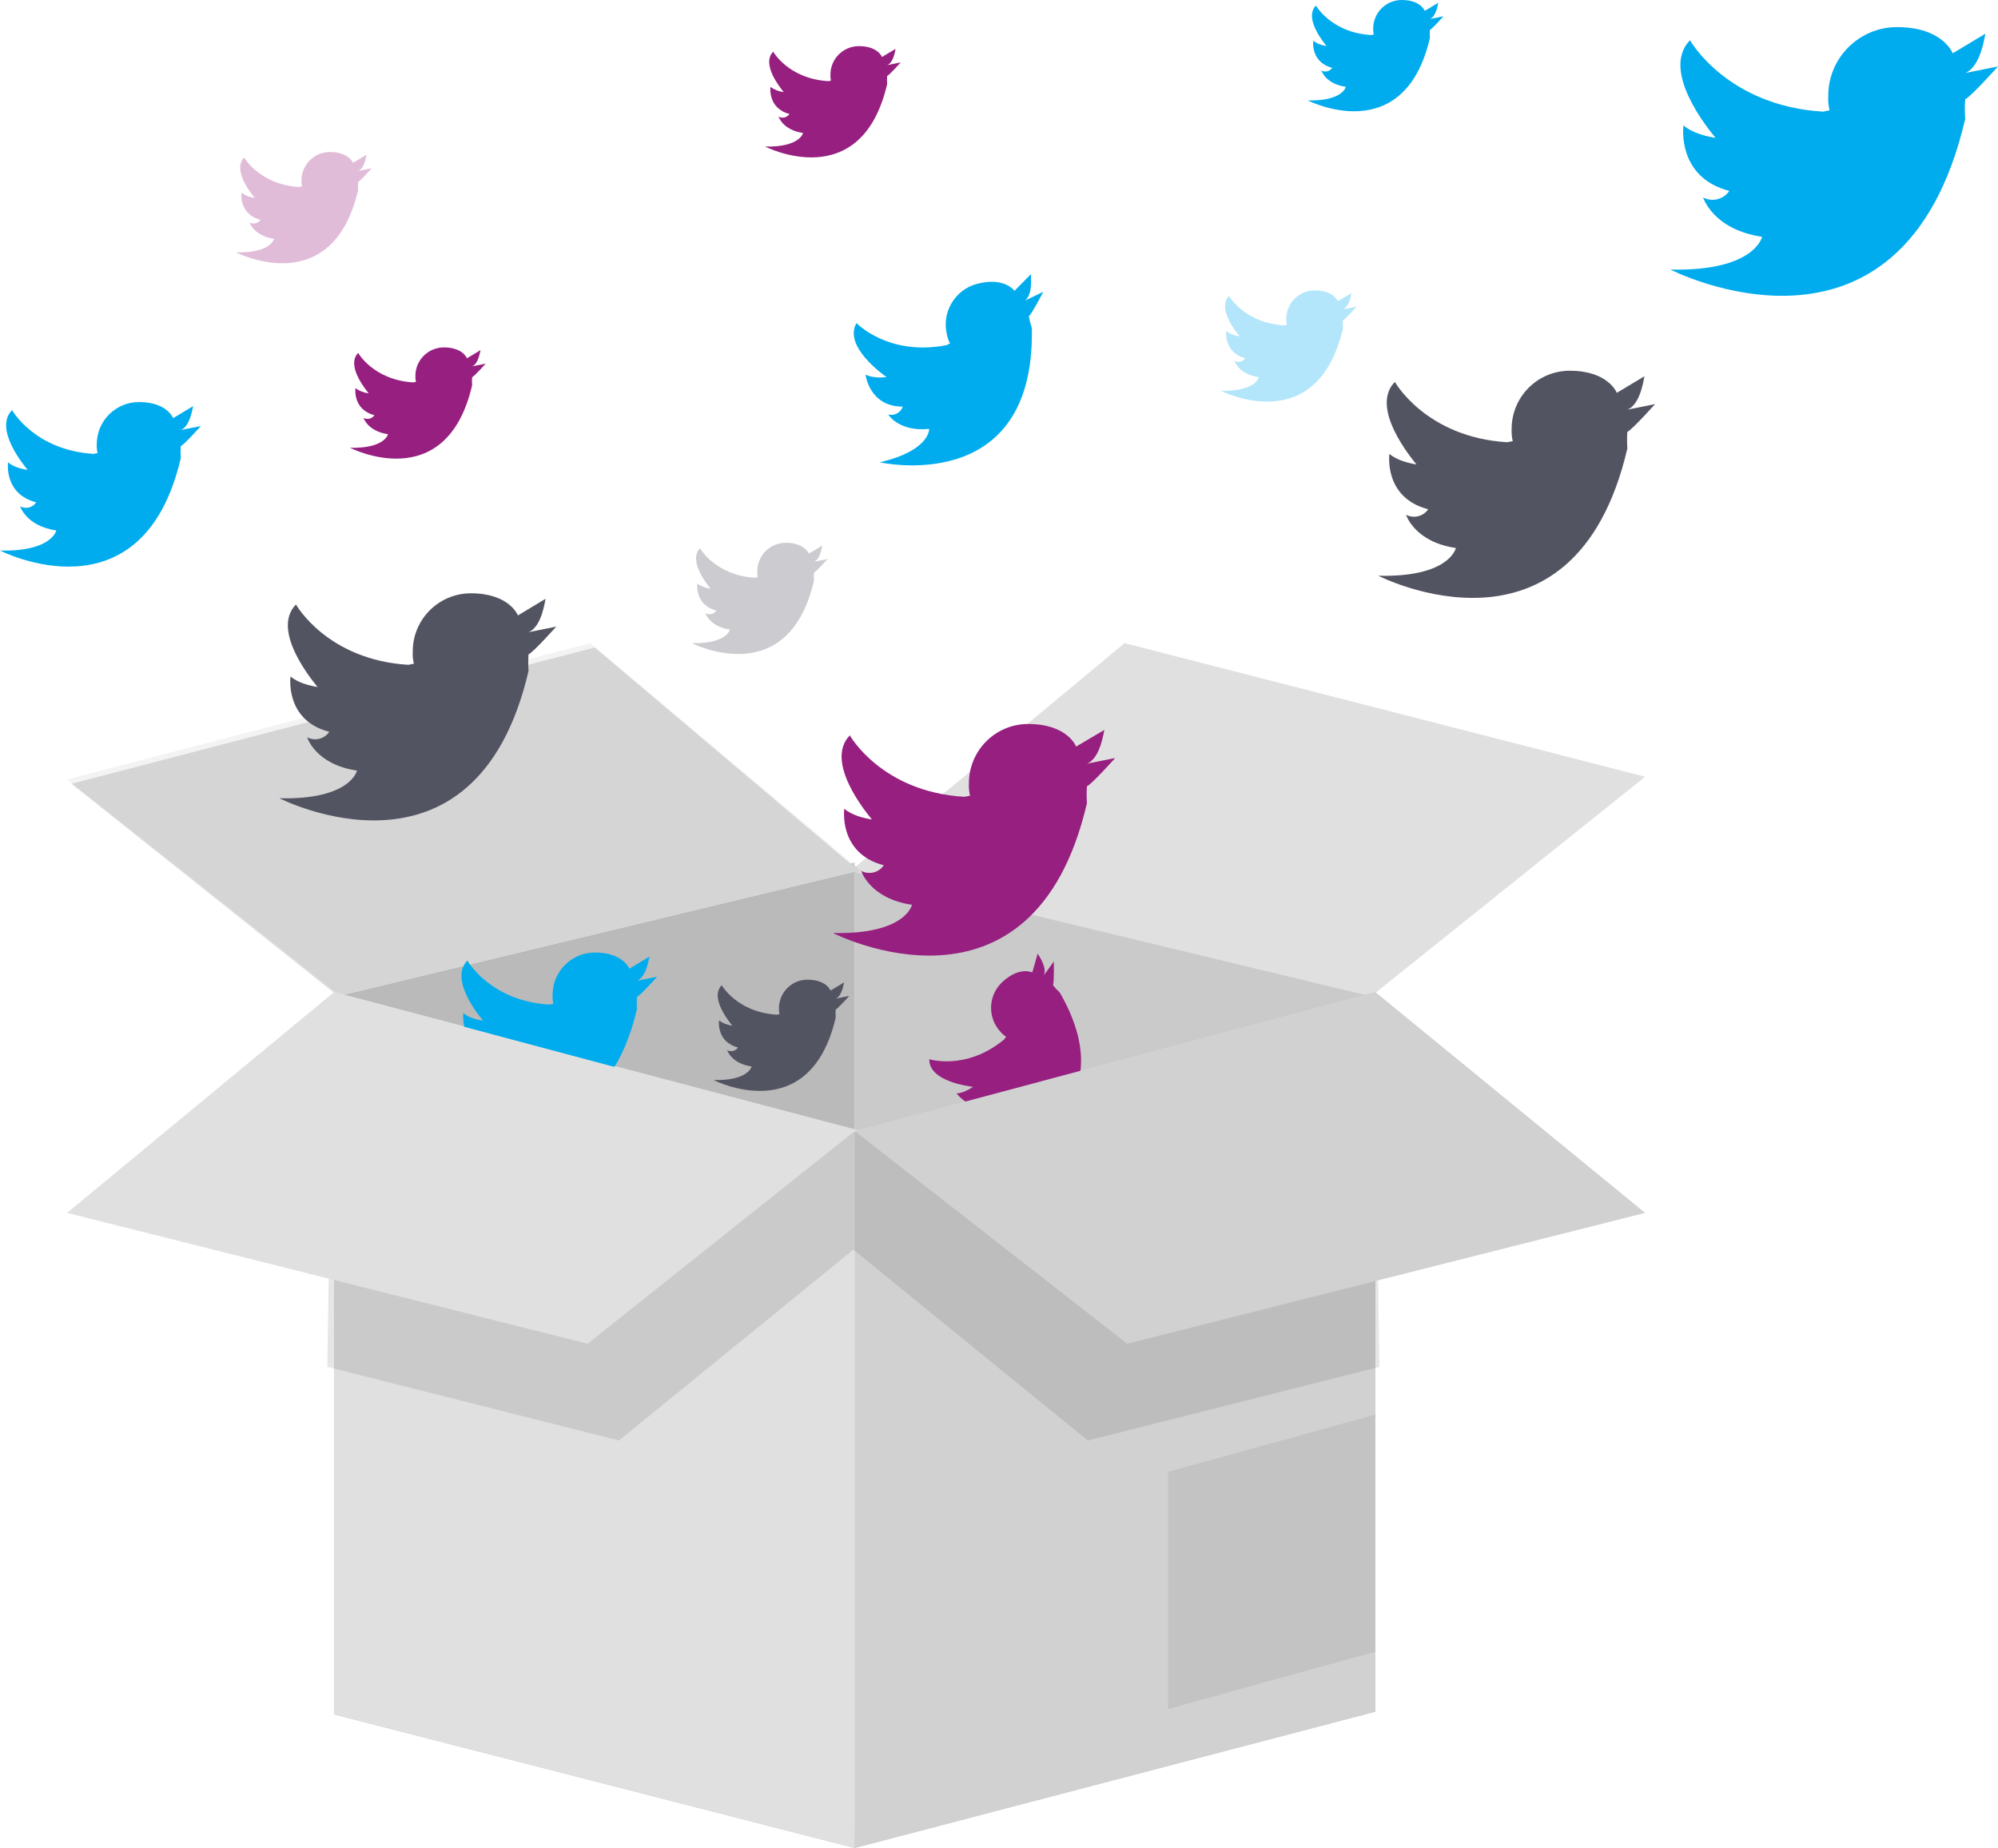
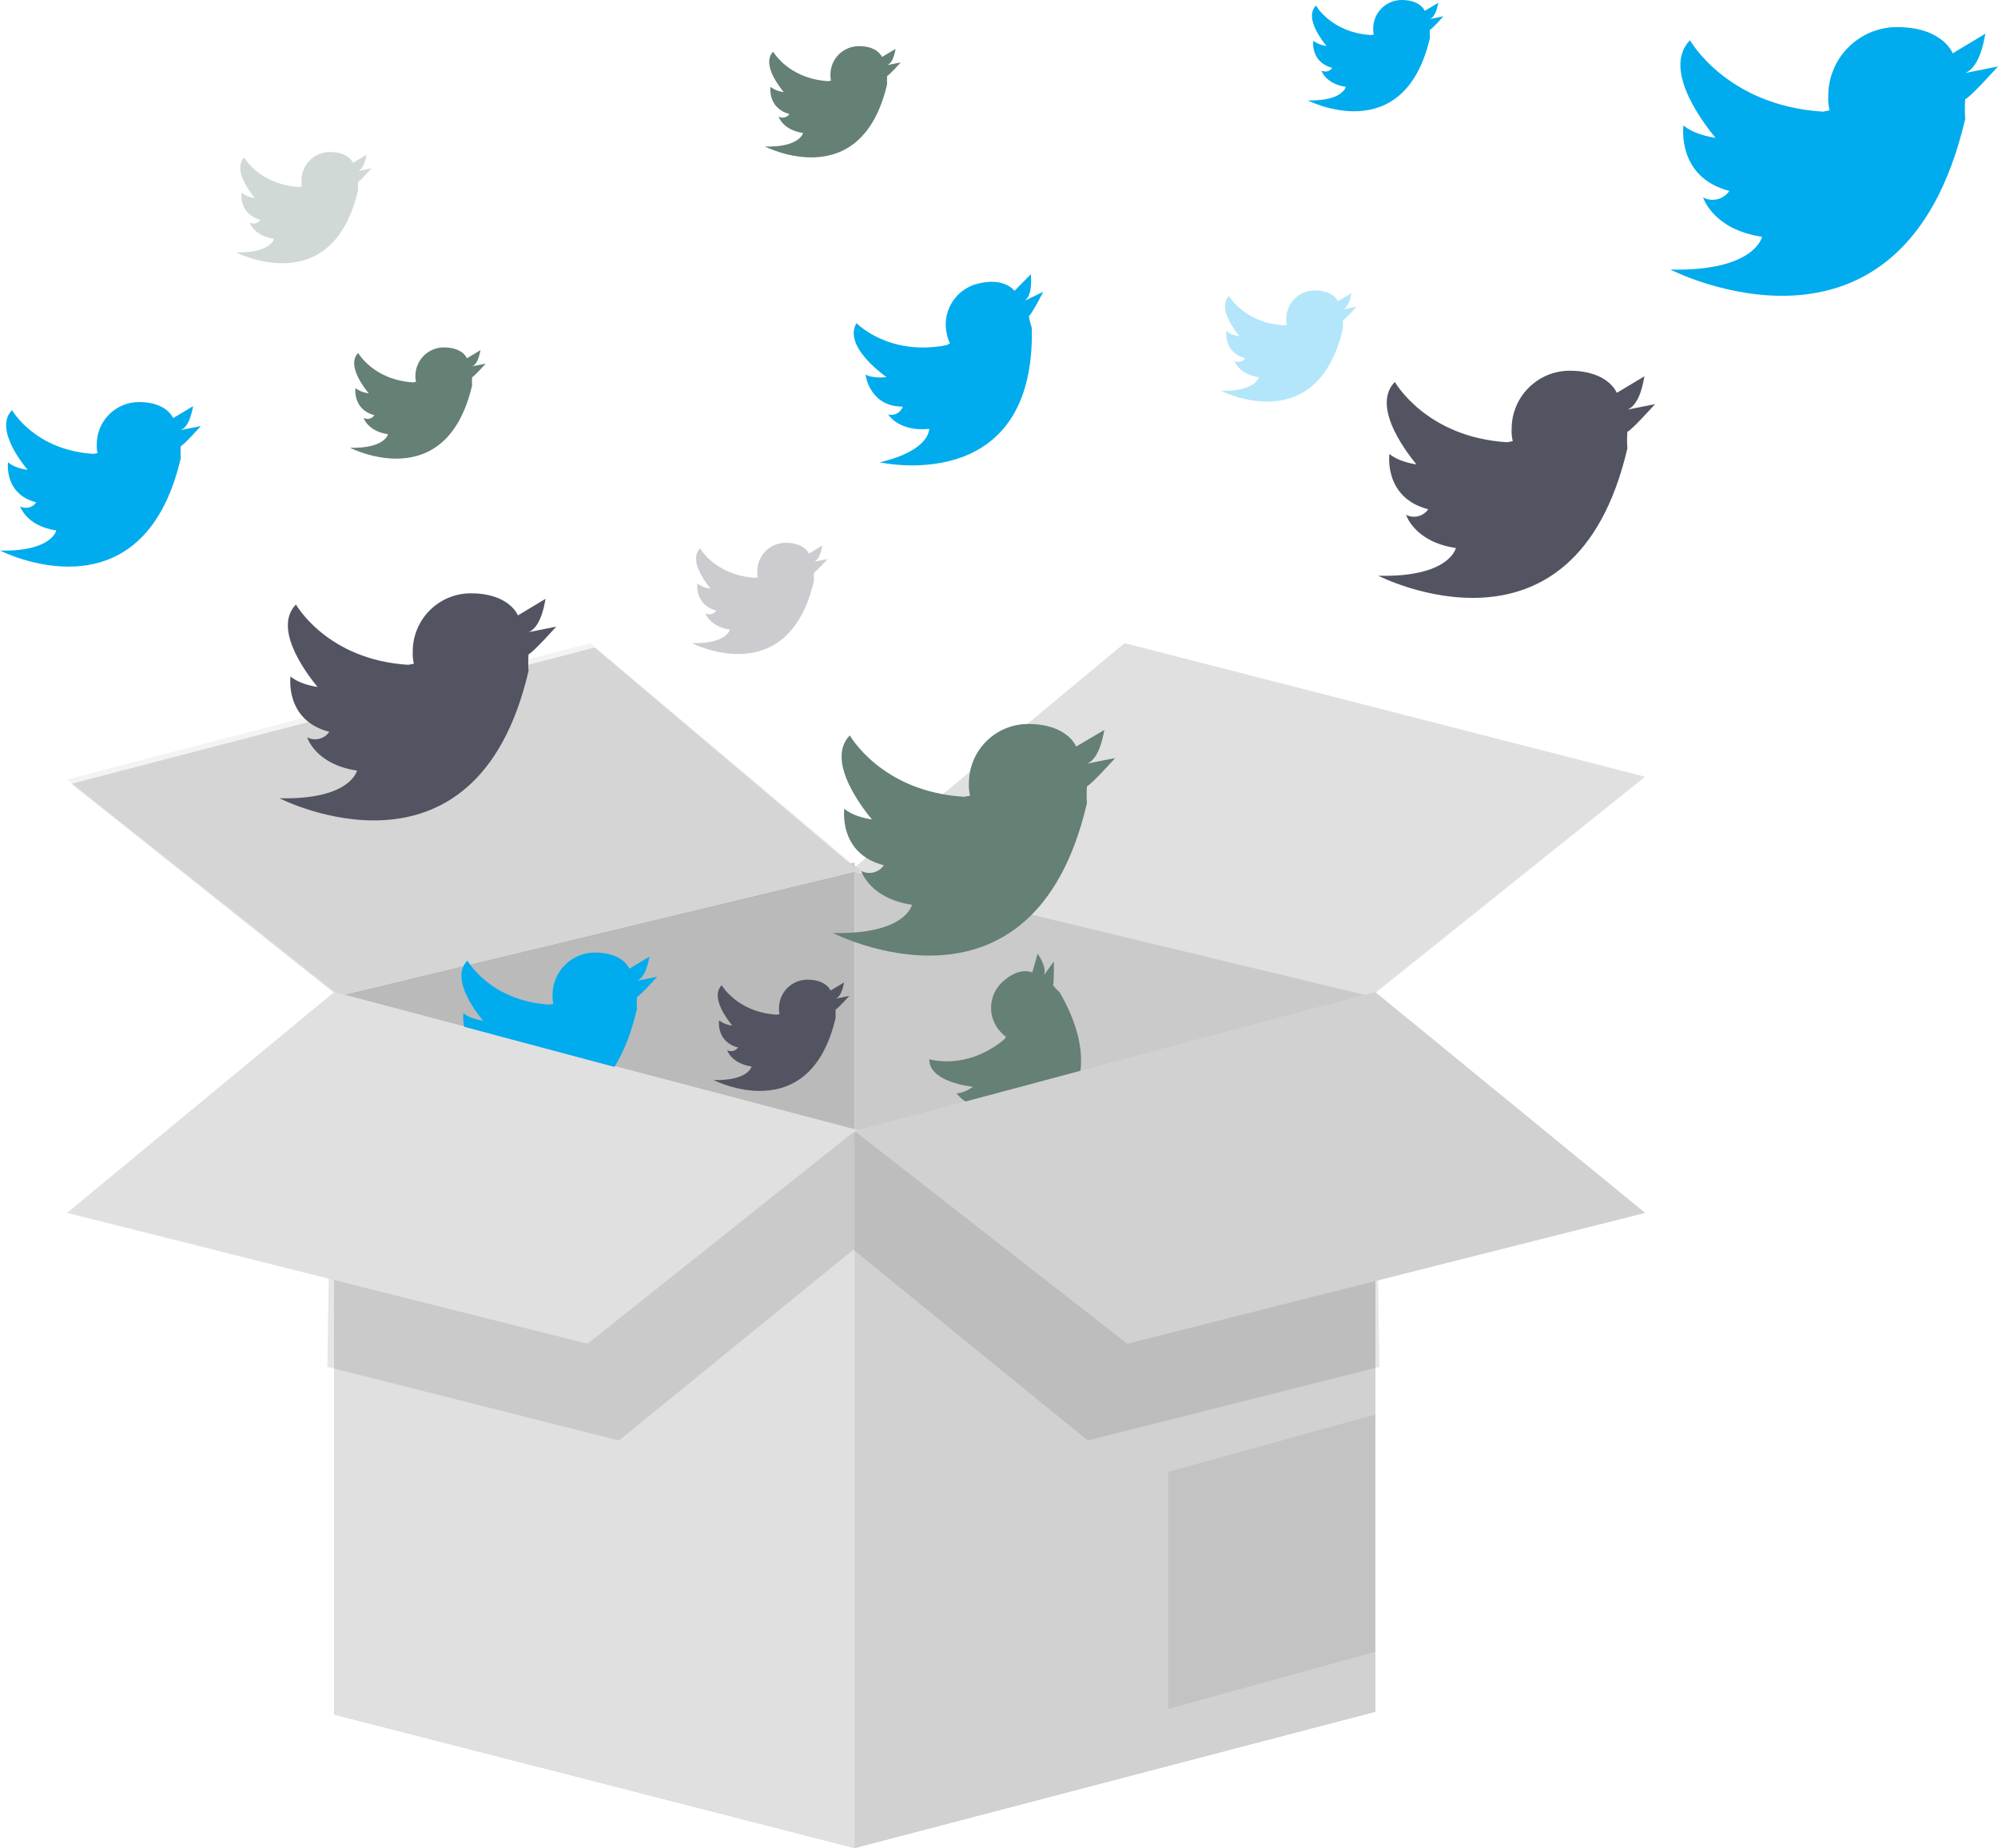
<svg xmlns="http://www.w3.org/2000/svg" id="5315dcf4-9ab7-45f5-a3d8-2e76525705db" data-name="Layer 1" width="813.15" height="752" viewBox="0 0 813.15 752">
  <polygon points="559.73 403.7 347.86 352.67 347.86 752 559.73 696.54 559.73 403.7" fill="#e0e0e0" />
  <polygon points="559.73 403.7 347.86 352.67 347.86 752 559.73 696.54 559.73 403.7" opacity="0.1" />
  <polygon points="135.99 403.7 347.86 352.67 347.86 752 135.99 697.65 135.99 403.7" fill="#e0e0e0" />
  <polygon points="135.99 401.93 347.86 350.91 347.86 752 135.99 697.65 135.99 401.93" opacity="0.17" />
  <polygon points="346.09 354.44 457.68 261.71 669.54 316.07 557.96 405.46 346.09 354.44" fill="#e0e0e0" />
  <polygon points="29.05 318.94 137.76 405.46 349.62 354.44 242.03 263.48 29.05 318.94" fill="#e0e0e0" />
  <polygon points="27.29 317.18 138.64 405.46 350.51 354.44 240.26 261.71 27.29 317.18" opacity="0.05" />
  <polygon points="135.99 403.7 135.99 697.65 347.86 752 350.72 460.27 135.99 403.7" fill="#e0e0e0" />
  <polygon points="559.73 696.54 347.86 752 347.86 460.27 559.73 403.7 559.73 696.54" fill="#e0e0e0" />
  <polygon points="559.73 696.54 347.86 752 347.86 460.27 559.73 403.7 559.73 696.54" opacity="0.07" />
  <polygon points="475.42 598.92 475.42 695.43 559.73 672.13 559.73 575.63 475.42 598.92" opacity="0.07" />
  <polygon points="133.22 556.22 251.91 586.17 347.31 508.52 347.31 460.82 135.44 407.58 133.22 556.22" opacity="0.1" />
  <polygon points="561.39 556.22 442.7 586.17 347.31 508.52 347.31 460.82 559.17 407.58 561.39 556.22" opacity="0.1" />
  <path d="M452.66,473.1l8.21-1.64s-6.9,7.72-8.21,8.21h0a33.05,33.05,0,0,0,0,4.93c-15.77,67.69-73.93,37.79-73.93,37.79,21.19.49,23-8.21,23-8.21-12.32-1.81-14.79-9.86-14.79-9.86a5.08,5.08,0,0,0,6.57-1.64c-13.31-3.45-11.5-16.43-11.5-16.43,2.3,2,5.91,2.79,8.05,3.12-1.48-1.81-14-16.76-6.41-24.48,0,0,9.2,16.43,33.35,17.91l1.64-.33a12.89,12.89,0,0,1-.33-3.61,17.25,17.25,0,0,1,17.25-17.25c11.5,0,14,6.57,14,6.57l8.21-4.93C457.59,463.24,456.77,471.46,452.66,473.1Z" transform="translate(-193.43 -74)" fill="#00aced" />
  <polygon points="135.99 403.7 27.29 493.55 239.15 546.79 347.86 460.27 135.99 403.7" fill="#e0e0e0" />
-   <path d="M618.25,470.91l4.06-5.65s.18,8.6-.34,9.65h0a27.47,27.47,0,0,0,2.79,3c28.77,50.08-23.53,64.86-23.53,64.86,13.16-11.71,9.33-18,9.33-18C602,530.62,596,527.12,596,527.12a4.22,4.22,0,0,0,3.06-4.72c-10,5.44-16.3-3.47-16.3-3.47,2.52-.1,5.18-1.65,6.66-2.66-1.92-.26-18-2.27-17.77-11.25,0,0,14.9,4.77,30.42-8l.81-1.13a10.71,10.71,0,0,1-2.25-2,14.33,14.33,0,0,1,.71-20.26c7-6.52,12.21-3.92,12.21-3.92l2.2-7.65C615.66,462.13,619.81,467.58,618.25,470.91Z" transform="translate(-193.43 -74)" fill="#961f80" />
+   <path d="M618.25,470.91l4.06-5.65s.18,8.6-.34,9.65h0a27.47,27.47,0,0,0,2.79,3c28.77,50.08-23.53,64.86-23.53,64.86,13.16-11.71,9.33-18,9.33-18C602,530.62,596,527.12,596,527.12a4.22,4.22,0,0,0,3.06-4.72c-10,5.44-16.3-3.47-16.3-3.47,2.52-.1,5.18-1.65,6.66-2.66-1.92-.26-18-2.27-17.77-11.25,0,0,14.9,4.77,30.42-8l.81-1.13a10.71,10.71,0,0,1-2.25-2,14.33,14.33,0,0,1,.71-20.26c7-6.52,12.21-3.92,12.21-3.92l2.2-7.65C615.66,462.13,619.81,467.58,618.25,470.91Z" transform="translate(-193.43 -74)" fill="#658075" />
  <polygon points="559.73 403.7 669.54 493.55 458.78 546.79 347.86 460.27 559.73 403.7" fill="#e0e0e0" />
  <polygon points="559.73 403.7 669.54 493.55 458.78 546.79 347.86 460.27 559.73 403.7" opacity="0.07" />
  <path d="M610.52,196.35l7.51-3.61s-4.74,9.15-5.89,9.95h0a32.88,32.88,0,0,0,1.22,4.75c1.53,69.12-61.9,54.68-61.9,54.68,20.54-4.76,20.13-13.6,20.13-13.6-12.32,1.3-16.68-5.84-16.68-5.84a5,5,0,0,0,5.93-3.21c-13.68,0-15.14-13-15.14-13,2.7,1.33,6.39,1.23,8.53,1-1.87-1.38-17.6-12.7-12.22-22,0,0,12.93,13.56,36.56,9l1.5-.72a12.82,12.82,0,0,1-1.21-3.4,17.16,17.16,0,0,1,12.36-20.89c11.08-2.84,15.08,2.88,15.08,2.88l6.7-6.78C612.83,185.63,614.07,193.75,610.52,196.35Z" transform="translate(-193.43 -74)" fill="#00aced" />
  <path d="M267,249l8.17-1.63s-6.86,7.68-8.17,8.17h0a32.88,32.88,0,0,0,0,4.9c-15.69,67.33-73.54,37.59-73.54,37.59,21.08.49,22.88-8.17,22.88-8.17-12.26-1.8-14.71-9.81-14.71-9.81a5,5,0,0,0,6.54-1.63C194.9,275,196.7,262.12,196.7,262.12c2.29,2,5.88,2.78,8,3.11-1.47-1.8-13.89-16.67-6.37-24.35,0,0,9.15,16.34,33.18,17.81l1.63-.33a12.82,12.82,0,0,1-.33-3.6A17.16,17.16,0,0,1,250,237.61c11.44,0,13.89,6.54,13.89,6.54l8.17-4.9C271.87,239.24,271.06,247.41,267,249Z" transform="translate(-193.43 -74)" fill="#00aced" />
  <path d="M993.24,103.71l13.33-2.67s-11.2,12.53-13.33,13.33h0a53.64,53.64,0,0,0,0,8c-25.6,109.85-120,61.32-120,61.32,34.39.8,37.33-13.33,37.33-13.33-20-2.93-24-16-24-16a8.24,8.24,0,0,0,10.66-2.67c-21.6-5.6-18.66-26.66-18.66-26.66,3.73,3.2,9.6,4.53,13.06,5.07-2.4-2.93-22.66-27.2-10.4-39.73,0,0,14.93,26.66,54.12,29.06l2.67-.53a20.92,20.92,0,0,1-.53-5.87,28,28,0,0,1,28-28c18.66,0,22.66,10.66,22.66,10.66l13.33-8C1001.24,87.71,999.91,101,993.24,103.71Z" transform="translate(-193.43 -74)" fill="#00aced" />
  <path d="M775.38,81.73l5.52-1.1s-4.64,5.19-5.52,5.52h0a22.21,22.21,0,0,0,0,3.31c-10.6,45.5-49.69,25.4-49.69,25.4,14.25.33,15.46-5.52,15.46-5.52-8.28-1.21-9.94-6.63-9.94-6.63a3.41,3.41,0,0,0,4.42-1.1c-8.94-2.32-7.73-11-7.73-11a11.48,11.48,0,0,0,5.41,2.1c-1-1.21-9.39-11.26-4.31-16.45,0,0,6.18,11,22.42,12l1.1-.22a8.66,8.66,0,0,1-.22-2.43A11.59,11.59,0,0,1,763.9,74c7.73,0,9.39,4.42,9.39,4.42l5.52-3.31C778.69,75.1,778.14,80.63,775.38,81.73Z" transform="translate(-193.43 -74)" fill="#00aced" />
  <path d="M524.71,302.58l5.52-1.1s-4.64,5.19-5.52,5.52h0a22.21,22.21,0,0,0,0,3.31c-10.6,45.5-49.69,25.4-49.69,25.4,14.25.33,15.46-5.52,15.46-5.52-8.28-1.21-9.94-6.63-9.94-6.63a3.41,3.41,0,0,0,4.42-1.1c-8.94-2.32-7.73-11-7.73-11a11.48,11.48,0,0,0,5.41,2.1c-1-1.21-9.39-11.26-4.31-16.45,0,0,6.18,11,22.42,12l1.1-.22a8.66,8.66,0,0,1-.22-2.43,11.59,11.59,0,0,1,11.59-11.59c7.73,0,9.39,4.42,9.39,4.42l5.52-3.31C528,296,527.47,301.48,524.71,302.58Z" transform="translate(-193.43 -74)" fill="#535461" opacity="0.3" />
  <path d="M740,199.89l5.52-1.1S740.93,204,740,204.3h0a22.21,22.21,0,0,0,0,3.31c-10.6,45.5-49.69,25.4-49.69,25.4,14.25.33,15.46-5.52,15.46-5.52-8.28-1.21-9.94-6.63-9.94-6.63a3.41,3.41,0,0,0,4.42-1.1c-8.94-2.32-7.73-11-7.73-11a11.48,11.48,0,0,0,5.41,2.1c-1-1.21-9.39-11.26-4.31-16.45,0,0,6.18,11,22.42,12l1.1-.22a8.66,8.66,0,0,1-.22-2.43,11.59,11.59,0,0,1,11.59-11.59c7.73,0,9.39,4.42,9.39,4.42l5.52-3.31C743.36,193.26,742.8,198.78,740,199.89Z" transform="translate(-193.43 -74)" fill="#00aced" opacity="0.3" />
-   <path d="M635.8,384.76l11.48-2.3s-9.65,10.8-11.48,11.48h0a46.21,46.21,0,0,0,0,6.89c-22.05,94.63-103.36,52.83-103.36,52.83,29.63.69,32.16-11.48,32.16-11.48-17.23-2.53-20.67-13.78-20.67-13.78a7.1,7.1,0,0,0,9.19-2.3c-18.6-4.82-16.08-23-16.08-23,3.22,2.76,8.27,3.9,11.25,4.36-2.07-2.53-19.52-23.43-9-34.22,0,0,12.86,23,46.63,25l2.3-.46a18,18,0,0,1-.46-5.05,24.11,24.11,0,0,1,24.12-24.12c16.08,0,19.52,9.19,19.52,9.19L642.92,371C642.69,371,641.54,382.47,635.8,384.76Z" transform="translate(-193.43 -74)" fill="#961f80" />
-   <path d="M554.52,100.5,560,99.4s-4.64,5.19-5.52,5.52h0a22.21,22.21,0,0,0,0,3.31c-10.6,45.5-49.69,25.4-49.69,25.4,14.25.33,15.46-5.52,15.46-5.52-8.28-1.21-9.94-6.63-9.94-6.63a3.41,3.41,0,0,0,4.42-1.1c-8.94-2.32-7.73-11-7.73-11a11.48,11.48,0,0,0,5.41,2.1c-1-1.21-9.39-11.26-4.31-16.45,0,0,6.18,11,22.42,12l1.1-.22a8.66,8.66,0,0,1-.22-2.43A11.59,11.59,0,0,1,543,92.77c7.73,0,9.39,4.42,9.39,4.42l5.52-3.31C557.84,93.88,557.29,99.4,554.52,100.5Z" transform="translate(-193.43 -74)" fill="#961f80" />
-   <path d="M385.57,223.08l5.52-1.1s-4.64,5.19-5.52,5.52h0a22.21,22.21,0,0,0,0,3.31c-10.6,45.5-49.69,25.4-49.69,25.4,14.25.33,15.46-5.52,15.46-5.52-8.28-1.21-9.94-6.63-9.94-6.63a3.41,3.41,0,0,0,4.42-1.1c-8.94-2.32-7.73-11-7.73-11a11.48,11.48,0,0,0,5.41,2.1c-1-1.21-9.39-11.26-4.31-16.45,0,0,6.18,11,22.42,12l1.1-.22a8.66,8.66,0,0,1-.22-2.43,11.59,11.59,0,0,1,11.59-11.59c7.73,0,9.39,4.42,9.39,4.42l5.52-3.31C388.88,216.45,388.33,222,385.57,223.08Z" transform="translate(-193.43 -74)" fill="#961f80" />
-   <path d="M339.19,143.57l5.52-1.1s-4.64,5.19-5.52,5.52h0a22.21,22.21,0,0,0,0,3.31c-10.6,45.5-49.69,25.4-49.69,25.4,14.25.33,15.46-5.52,15.46-5.52-8.28-1.21-9.94-6.63-9.94-6.63a3.41,3.41,0,0,0,4.42-1.1c-8.94-2.32-7.73-11-7.73-11a11.48,11.48,0,0,0,5.41,2.1c-1-1.21-9.39-11.26-4.31-16.45,0,0,6.18,11,22.42,12l1.1-.22a8.66,8.66,0,0,1-.22-2.43,11.59,11.59,0,0,1,11.59-11.59c7.73,0,9.39,4.42,9.39,4.42l5.52-3.31C342.5,136.94,342,142.47,339.19,143.57Z" transform="translate(-193.43 -74)" fill="#961f80" opacity="0.3" />
+   <path d="M635.8,384.76l11.48-2.3s-9.65,10.8-11.48,11.48h0a46.21,46.21,0,0,0,0,6.89c-22.05,94.63-103.36,52.83-103.36,52.83,29.63.69,32.16-11.48,32.16-11.48-17.23-2.53-20.67-13.78-20.67-13.78a7.1,7.1,0,0,0,9.19-2.3c-18.6-4.82-16.08-23-16.08-23,3.22,2.76,8.27,3.9,11.25,4.36-2.07-2.53-19.52-23.43-9-34.22,0,0,12.86,23,46.63,25l2.3-.46a18,18,0,0,1-.46-5.05,24.11,24.11,0,0,1,24.12-24.12c16.08,0,19.52,9.19,19.52,9.19L642.92,371C642.69,371,641.54,382.47,635.8,384.76Z" transform="translate(-193.43 -74)" fill="#658075" />
+   <path d="M554.52,100.5,560,99.4s-4.64,5.19-5.52,5.52h0a22.21,22.21,0,0,0,0,3.31c-10.6,45.5-49.69,25.4-49.69,25.4,14.25.33,15.46-5.52,15.46-5.52-8.28-1.21-9.94-6.63-9.94-6.63a3.41,3.41,0,0,0,4.42-1.1c-8.94-2.32-7.73-11-7.73-11a11.48,11.48,0,0,0,5.41,2.1c-1-1.21-9.39-11.26-4.31-16.45,0,0,6.18,11,22.42,12l1.1-.22a8.66,8.66,0,0,1-.22-2.43A11.59,11.59,0,0,1,543,92.77c7.73,0,9.39,4.42,9.39,4.42l5.52-3.31C557.84,93.88,557.29,99.4,554.52,100.5Z" transform="translate(-193.43 -74)" fill="#658075" />
+   <path d="M385.57,223.08l5.52-1.1s-4.64,5.19-5.52,5.52h0a22.21,22.21,0,0,0,0,3.31c-10.6,45.5-49.69,25.4-49.69,25.4,14.25.33,15.46-5.52,15.46-5.52-8.28-1.21-9.94-6.63-9.94-6.63a3.41,3.41,0,0,0,4.42-1.1c-8.94-2.32-7.73-11-7.73-11a11.48,11.48,0,0,0,5.41,2.1c-1-1.21-9.39-11.26-4.31-16.45,0,0,6.18,11,22.42,12l1.1-.22a8.66,8.66,0,0,1-.22-2.43,11.59,11.59,0,0,1,11.59-11.59c7.73,0,9.39,4.42,9.39,4.42l5.52-3.31C388.88,216.45,388.33,222,385.57,223.08Z" transform="translate(-193.43 -74)" fill="#658075" />
+   <path d="M339.19,143.57l5.52-1.1s-4.64,5.19-5.52,5.52h0a22.21,22.21,0,0,0,0,3.31c-10.6,45.5-49.69,25.4-49.69,25.4,14.25.33,15.46-5.52,15.46-5.52-8.28-1.21-9.94-6.63-9.94-6.63a3.41,3.41,0,0,0,4.42-1.1c-8.94-2.32-7.73-11-7.73-11a11.48,11.48,0,0,0,5.41,2.1c-1-1.21-9.39-11.26-4.31-16.45,0,0,6.18,11,22.42,12l1.1-.22a8.66,8.66,0,0,1-.22-2.43,11.59,11.59,0,0,1,11.59-11.59c7.73,0,9.39,4.42,9.39,4.42l5.52-3.31C342.5,136.94,342,142.47,339.19,143.57Z" transform="translate(-193.43 -74)" fill="#658075" opacity="0.3" />
  <path d="M533.54,480.37l5.52-1.1s-4.64,5.19-5.52,5.52h0a22.21,22.21,0,0,0,0,3.31c-10.6,45.5-49.69,25.4-49.69,25.4,14.25.33,15.46-5.52,15.46-5.52-8.28-1.21-9.94-6.63-9.94-6.63a3.41,3.41,0,0,0,4.42-1.1c-8.94-2.32-7.73-11-7.73-11a11.48,11.48,0,0,0,5.41,2.1c-1-1.21-9.39-11.26-4.31-16.45,0,0,6.18,11,22.42,12l1.1-.22a8.66,8.66,0,0,1-.22-2.43,11.59,11.59,0,0,1,11.59-11.59c7.73,0,9.39,4.42,9.39,4.42l5.52-3.31C536.86,473.75,536.3,479.27,533.54,480.37Z" transform="translate(-193.43 -74)" fill="#535461" />
  <path d="M855.77,240.7,867,238.45s-9.46,10.59-11.26,11.26h0a45.32,45.32,0,0,0,0,6.76c-21.63,92.81-101.37,51.81-101.37,51.81C783.46,309,785.94,297,785.94,297c-16.9-2.48-20.27-13.52-20.27-13.52a7,7,0,0,0,9-2.25c-18.25-4.73-15.77-22.53-15.77-22.53,3.15,2.7,8.11,3.83,11,4.28-2-2.48-19.15-23-8.79-33.57,0,0,12.62,22.53,45.73,24.55l2.25-.45a17.67,17.67,0,0,1-.45-5,23.65,23.65,0,0,1,23.65-23.65c15.77,0,19.15,9,19.15,9l11.26-6.76C862.53,227.18,861.4,238.45,855.77,240.7Z" transform="translate(-193.43 -74)" fill="#535461" />
  <path d="M408.54,331.25,419.8,329s-9.46,10.59-11.26,11.26h0a45.32,45.32,0,0,0,0,6.76c-21.63,92.81-101.37,51.81-101.37,51.81,29.06.68,31.54-11.26,31.54-11.26-16.9-2.48-20.27-13.52-20.27-13.52a7,7,0,0,0,9-2.25c-18.25-4.73-15.77-22.53-15.77-22.53,3.15,2.7,8.11,3.83,11,4.28-2-2.48-19.15-23-8.79-33.57,0,0,12.62,22.53,45.73,24.55l2.25-.45a17.67,17.67,0,0,1-.45-5,23.65,23.65,0,0,1,23.65-23.65c15.77,0,19.15,9,19.15,9l11.26-6.76C415.3,317.73,414.17,329,408.54,331.25Z" transform="translate(-193.43 -74)" fill="#535461" />
</svg>
